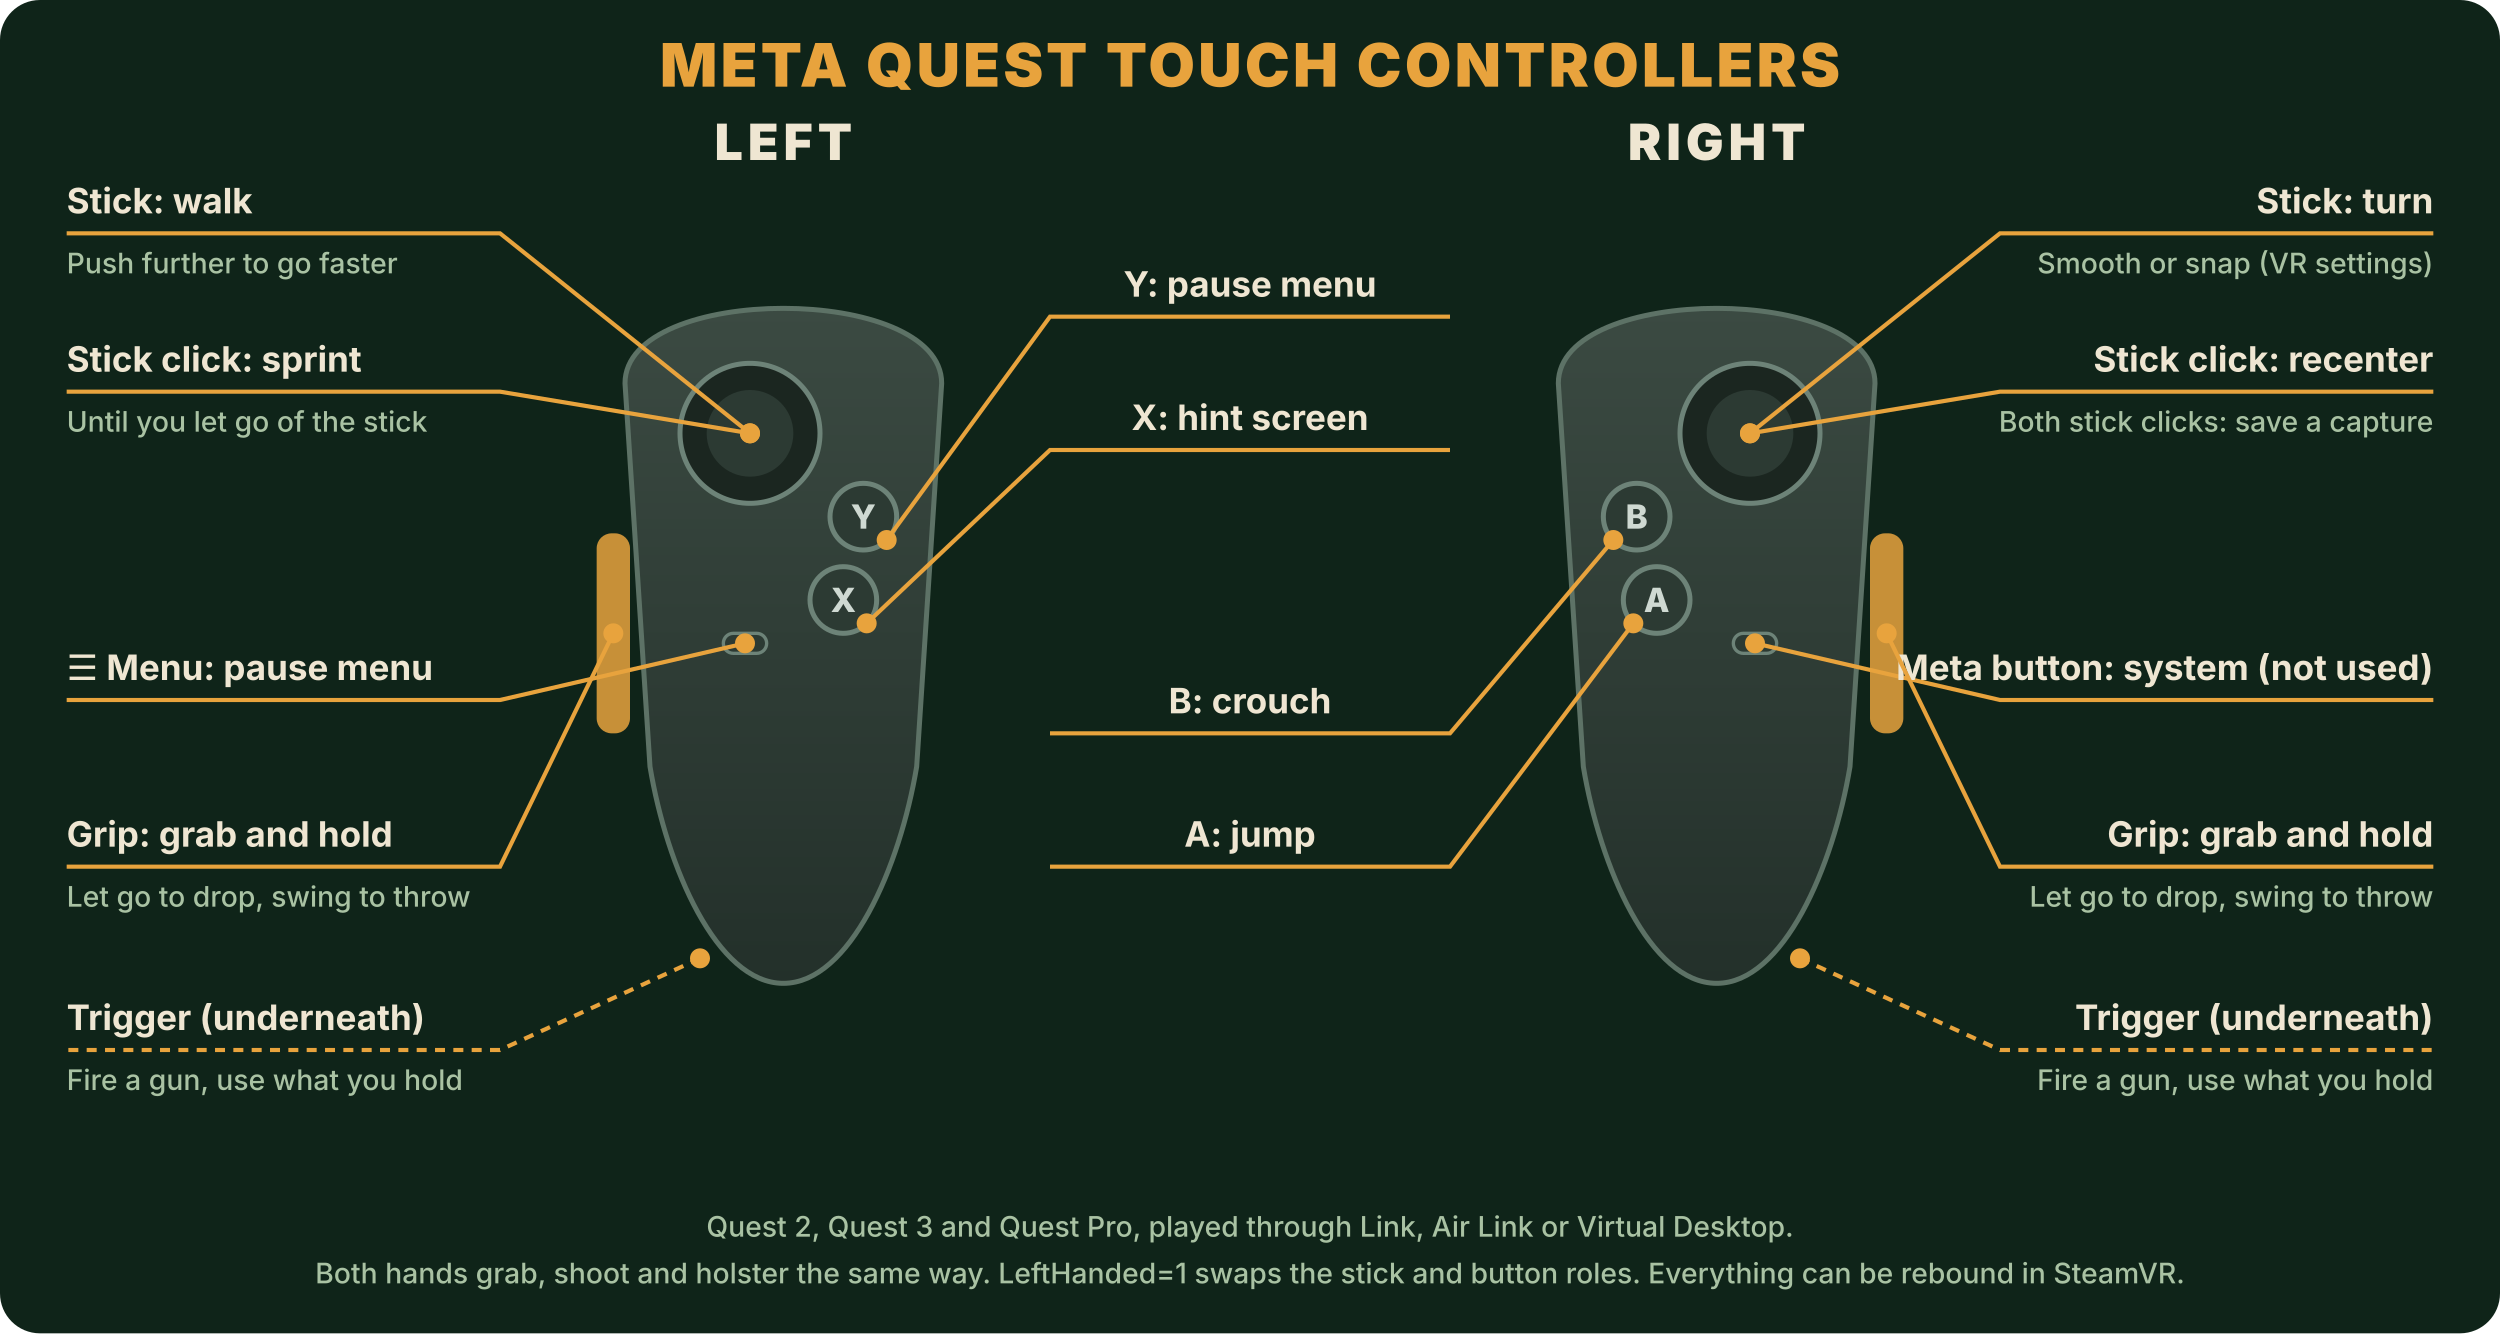
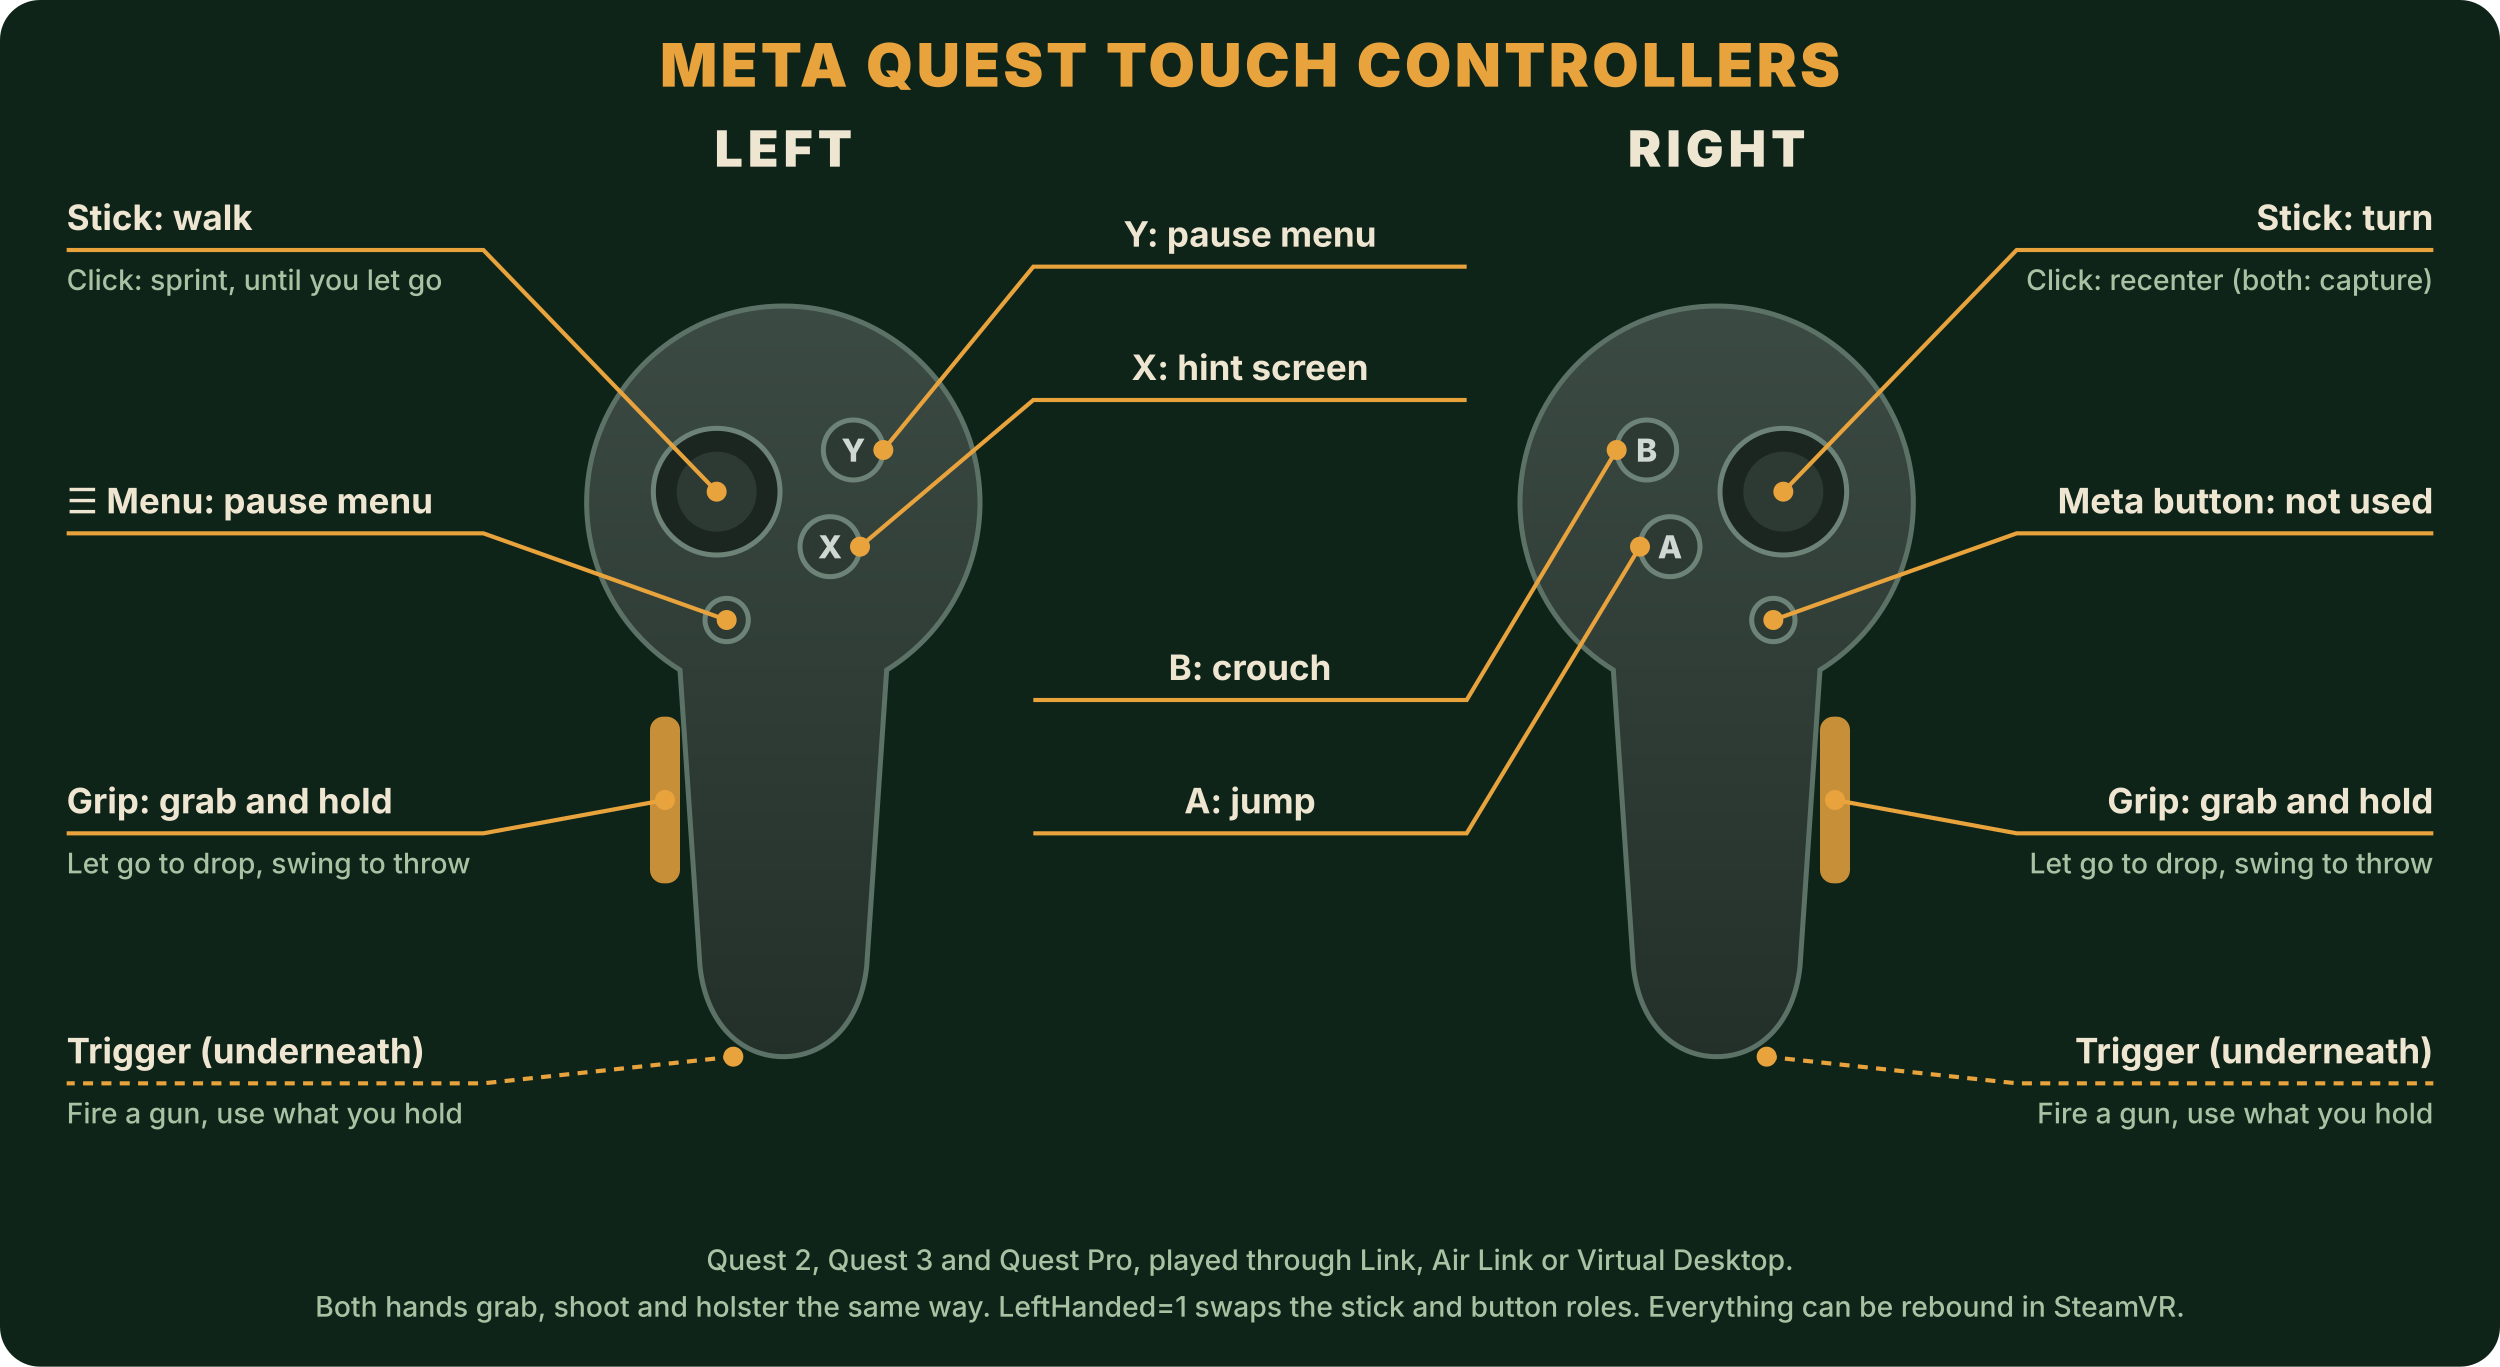
- <svg xmlns="http://www.w3.org/2000/svg" width="1500" height="800" viewBox="0 0 1500 800" font-family="Inter, 'DejaVu Sans', sans-serif">
+ <svg xmlns="http://www.w3.org/2000/svg" width="1500" height="820" viewBox="0 0 1500 820" font-family="Inter, 'DejaVu Sans', sans-serif">
  <defs>
    <linearGradient id="body" x1="0" y1="0" x2="0" y2="1">
      <stop offset="0" stop-color="#3b4a42" />
      <stop offset="1" stop-color="#23302a" />
    </linearGradient>
    <style>.lbl{font-size:21px;font-weight:700;fill:#efe6d2}.sub{font-size:17px;font-weight:500;fill:#a9c2a3}.ln{stroke:#e8a33d;stroke-width:2.5;fill:none}.dot{fill:#e8a33d}.ttl{font-size:30px;font-weight:900;fill:#efe6d2;letter-spacing:3px}.hd{font-size:36px;font-weight:900;fill:#e8a33d;letter-spacing:2px}</style>
  </defs>
-   <rect width="1500" height="800" rx="24" fill="#0f2419" />
+   <rect width="1500" height="820" rx="24" fill="#0f2419" />
  <text x="750" y="52" text-anchor="middle" class="hd">META QUEST TOUCH CONTROLLERS</text>
-   <text x="470" y="96" text-anchor="middle" class="ttl">LEFT</text>
-   <text x="1030" y="96" text-anchor="middle" class="ttl">RIGHT</text>
-   <g transform="translate(470 400)">
-     <path d="M-95 -170 C -95 -230 95 -230 95 -170 L 80 60 C 70 120 40 190 0 190 C -40 190 -70 120 -80 60 Z" fill="url(#body)" stroke="#5d7266" stroke-width="3" />
-     <rect x="-112" y="-80" width="20" height="120" rx="9" fill="#e8a33d" opacity="0.85" />
-     <circle cx="-20" cy="-140" r="42" fill="#1b2620" stroke="#6d8378" stroke-width="3" />
-     <circle cx="-20" cy="-140" r="26" fill="#2c3a33" />
-     <circle cx="48" cy="-90" r="20" fill="#2c3a33" stroke="#6d8378" stroke-width="3" />
-     <text x="48" y="-82.8" text-anchor="middle" font-size="20" font-weight="800" fill="#cfd9d2" transform="scale(1 1)">Y</text>
-     <circle cx="36" cy="-40" r="20" fill="#2c3a33" stroke="#6d8378" stroke-width="3" />
-     <text x="36" y="-32.8" text-anchor="middle" font-size="20" font-weight="800" fill="#cfd9d2" transform="scale(1 1)">X</text>
-     <rect x="-36.0" y="-20.0" width="26" height="12" rx="6" fill="#2c3a33" stroke="#6d8378" stroke-width="2" />
+   <text x="470" y="100" text-anchor="middle" class="ttl">LEFT</text>
+   <text x="1030" y="100" text-anchor="middle" class="ttl">RIGHT</text>
+   <g transform="translate(470 420)">
+     <path d="M-62 -18 A 118 118 0 1 1 62 -18 L 50 160 C 46 196 24 214 0 214 C -24 214 -46 196 -50 160 Z" fill="url(#body)" stroke="#5d7266" stroke-width="3" />
+     <rect x="-80" y="10" width="18" height="100" rx="8" fill="#e8a33d" opacity="0.85" />
+     <circle cx="-40" cy="-125" r="38" fill="#1b2620" stroke="#6d8378" stroke-width="3" />
+     <circle cx="-40" cy="-125" r="24" fill="#2c3a33" />
+     <circle cx="42" cy="-150" r="18" fill="#2c3a33" stroke="#6d8378" stroke-width="3" />
+     <text x="42" y="-143" text-anchor="middle" font-size="19" font-weight="800" fill="#cfd9d2">Y</text>
+     <circle cx="28" cy="-92" r="18" fill="#2c3a33" stroke="#6d8378" stroke-width="3" />
+     <text x="28" y="-85" text-anchor="middle" font-size="19" font-weight="800" fill="#cfd9d2">X</text>
+     <circle cx="-34" cy="-48" r="13" fill="#2c3a33" stroke="#6d8378" stroke-width="3" />
  </g>
-   <g transform="translate(1030 400)">
+   <g transform="translate(1030 420)">
    <g transform="scale(-1 1)">
-       <path d="M-95 -170 C -95 -230 95 -230 95 -170 L 80 60 C 70 120 40 190 0 190 C -40 190 -70 120 -80 60 Z" fill="url(#body)" stroke="#5d7266" stroke-width="3" />
-       <rect x="-112" y="-80" width="20" height="120" rx="9" fill="#e8a33d" opacity="0.85" />
-       <circle cx="-20" cy="-140" r="42" fill="#1b2620" stroke="#6d8378" stroke-width="3" />
-       <circle cx="-20" cy="-140" r="26" fill="#2c3a33" />
+       <path d="M-62 -18 A 118 118 0 1 1 62 -18 L 50 160 C 46 196 24 214 0 214 C -24 214 -46 196 -50 160 Z" fill="url(#body)" stroke="#5d7266" stroke-width="3" />
+       <rect x="-80" y="10" width="18" height="100" rx="8" fill="#e8a33d" opacity="0.85" />
    </g>
-     <circle cx="-48" cy="-90" r="20" fill="#2c3a33" stroke="#6d8378" stroke-width="3" />
-     <text x="-48" y="-82.8" text-anchor="middle" font-size="20" font-weight="800" fill="#cfd9d2" transform="scale(1 1)">B</text>
-     <circle cx="-36" cy="-40" r="20" fill="#2c3a33" stroke="#6d8378" stroke-width="3" />
-     <text x="-36" y="-32.8" text-anchor="middle" font-size="20" font-weight="800" fill="#cfd9d2" transform="scale(1 1)">A</text>
-     <rect x="10.0" y="-20.0" width="26" height="12" rx="6" fill="#2c3a33" stroke="#6d8378" stroke-width="2" />
+     <circle cx="40" cy="-125" r="38" fill="#1b2620" stroke="#6d8378" stroke-width="3" />
+     <circle cx="40" cy="-125" r="24" fill="#2c3a33" />
+     <circle cx="-42" cy="-150" r="18" fill="#2c3a33" stroke="#6d8378" stroke-width="3" />
+     <text x="-42" y="-143" text-anchor="middle" font-size="19" font-weight="800" fill="#cfd9d2">B</text>
+     <circle cx="-28" cy="-92" r="18" fill="#2c3a33" stroke="#6d8378" stroke-width="3" />
+     <text x="-28" y="-85" text-anchor="middle" font-size="19" font-weight="800" fill="#cfd9d2">A</text>
+     <circle cx="34" cy="-48" r="13" fill="#2c3a33" stroke="#6d8378" stroke-width="3" />
  </g>
-   <circle class="dot" cx="450" cy="260" r="6" />
-   <path class="ln" d="M450 260 L 300 140 L 40 140" />
-   <text x="40" y="128" text-anchor="start" class="lbl">Stick: walk</text>
-   <text x="40" y="164" text-anchor="start" class="sub">Push further to go faster</text>
-   <circle class="dot" cx="450" cy="260" r="6" />
-   <path class="ln" d="M450 260 L 300 235 L 40 235" />
-   <text x="40" y="223" text-anchor="start" class="lbl">Stick click: sprint</text>
-   <text x="40" y="259" text-anchor="start" class="sub">Until you let go of the stick</text>
-   <circle class="dot" cx="532" cy="324" r="6" />
-   <path class="ln" d="M532 324 L 630 190 L 870 190" />
-   <text x="750" y="178" text-anchor="middle" class="lbl">Y: pause menu</text>
-   <circle class="dot" cx="520" cy="374" r="6" />
-   <path class="ln" d="M520 374 L 630 270 L 870 270" />
-   <text x="750" y="258" text-anchor="middle" class="lbl">X: hint screen</text>
-   <circle class="dot" cx="447" cy="386" r="6" />
-   <path class="ln" d="M447 386 L 300 420 L 40 420" />
-   <text x="40" y="408" text-anchor="start" class="lbl">☰ Menu: pause menu</text>
-   <circle class="dot" cx="368" cy="380" r="6" />
-   <path class="ln" d="M368 380 L 300 520 L 40 520" />
-   <text x="40" y="508" text-anchor="start" class="lbl">Grip: grab and hold</text>
-   <text x="40" y="544" text-anchor="start" class="sub">Let go to drop, swing to throw</text>
-   <circle class="dot" cx="420" cy="575" r="6" />
-   <path class="ln" stroke-dasharray="6 5" d="M420 575 L 300 630 L 40 630" />
-   <text x="40" y="618" text-anchor="start" class="lbl">Trigger (underneath)</text>
-   <text x="40" y="654" text-anchor="start" class="sub">Fire a gun, use what you hold</text>
-   <circle class="dot" cx="1050" cy="260" r="6" />
-   <path class="ln" d="M1050 260 L 1200 140 L 1460 140" />
-   <text x="1460" y="128" text-anchor="end" class="lbl">Stick: turn</text>
-   <text x="1460" y="164" text-anchor="end" class="sub">Smooth or snap (VR settings)</text>
-   <circle class="dot" cx="1050" cy="260" r="6" />
-   <path class="ln" d="M1050 260 L 1200 235 L 1460 235" />
-   <text x="1460" y="223" text-anchor="end" class="lbl">Stick click: recenter</text>
-   <text x="1460" y="259" text-anchor="end" class="sub">Both stick clicks: save a capture</text>
-   <circle class="dot" cx="968" cy="324" r="6" />
-   <path class="ln" d="M968 324 L 870 440 L 630 440" />
-   <text x="750" y="428" text-anchor="middle" class="lbl">B: crouch</text>
-   <circle class="dot" cx="980" cy="374" r="6" />
-   <path class="ln" d="M980 374 L 870 520 L 630 520" />
-   <text x="750" y="508" text-anchor="middle" class="lbl">A: jump</text>
-   <circle class="dot" cx="1053" cy="386" r="6" />
-   <path class="ln" d="M1053 386 L 1200 420 L 1460 420" />
-   <text x="1460" y="408" text-anchor="end" class="lbl">Meta button: system (not used)</text>
-   <circle class="dot" cx="1132" cy="380" r="6" />
-   <path class="ln" d="M1132 380 L 1200 520 L 1460 520" />
-   <text x="1460" y="508" text-anchor="end" class="lbl">Grip: grab and hold</text>
-   <text x="1460" y="544" text-anchor="end" class="sub">Let go to drop, swing to throw</text>
-   <circle class="dot" cx="1080" cy="575" r="6" />
-   <path class="ln" stroke-dasharray="6 5" d="M1080 575 L 1200 630 L 1460 630" />
-   <text x="1460" y="618" text-anchor="end" class="lbl">Trigger (underneath)</text>
-   <text x="1460" y="654" text-anchor="end" class="sub">Fire a gun, use what you hold</text>
-   <text x="750" y="742" text-anchor="middle" class="sub">Quest 2, Quest 3 and Quest Pro, played through Link, Air Link or Virtual Desktop.</text>
-   <text x="750" y="770" text-anchor="middle" class="sub">Both hands grab, shoot and holster the same way.  LeftHanded=1 swaps the stick and button roles.  Everything can be rebound in SteamVR.</text>
+   <path class="ln" d="M430 295 L 290 150 L 40 150" />
+   <circle class="dot" cx="430" cy="295" r="6" />
+   <text x="40" y="138" text-anchor="start" class="lbl">Stick: walk</text>
+   <text x="40" y="174" text-anchor="start" class="sub">Click: sprint, until you let go</text>
+   <path class="ln" d="M436 372 L 290 320 L 40 320" />
+   <circle class="dot" cx="436" cy="372" r="6" />
+   <text x="40" y="308" text-anchor="start" class="lbl">☰ Menu: pause menu</text>
+   <path class="ln" d="M399 480 L 290 500 L 40 500" />
+   <circle class="dot" cx="399" cy="480" r="6" />
+   <text x="40" y="488" text-anchor="start" class="lbl">Grip: grab and hold</text>
+   <text x="40" y="524" text-anchor="start" class="sub">Let go to drop, swing to throw</text>
+   <path class="ln" stroke-dasharray="6 5" d="M440 634 L 290 650 L 40 650" />
+   <circle class="dot" cx="440" cy="634" r="6" />
+   <text x="40" y="638" text-anchor="start" class="lbl">Trigger (underneath)</text>
+   <text x="40" y="674" text-anchor="start" class="sub">Fire a gun, use what you hold</text>
+   <path class="ln" d="M530 270 L 620 160 L 880 160" />
+   <circle class="dot" cx="530" cy="270" r="6" />
+   <text x="750" y="148" text-anchor="middle" class="lbl">Y: pause menu</text>
+   <path class="ln" d="M516 328 L 620 240 L 880 240" />
+   <circle class="dot" cx="516" cy="328" r="6" />
+   <text x="750" y="228" text-anchor="middle" class="lbl">X: hint screen</text>
+   <path class="ln" d="M1070 295 L 1210 150 L 1460 150" />
+   <circle class="dot" cx="1070" cy="295" r="6" />
+   <text x="1460" y="138" text-anchor="end" class="lbl">Stick: turn</text>
+   <text x="1460" y="174" text-anchor="end" class="sub">Click: recenter (both: capture)</text>
+   <path class="ln" d="M1064 372 L 1210 320 L 1460 320" />
+   <circle class="dot" cx="1064" cy="372" r="6" />
+   <text x="1460" y="308" text-anchor="end" class="lbl">Meta button: not used</text>
+   <path class="ln" d="M1101 480 L 1210 500 L 1460 500" />
+   <circle class="dot" cx="1101" cy="480" r="6" />
+   <text x="1460" y="488" text-anchor="end" class="lbl">Grip: grab and hold</text>
+   <text x="1460" y="524" text-anchor="end" class="sub">Let go to drop, swing to throw</text>
+   <path class="ln" stroke-dasharray="6 5" d="M1060 634 L 1210 650 L 1460 650" />
+   <circle class="dot" cx="1060" cy="634" r="6" />
+   <text x="1460" y="638" text-anchor="end" class="lbl">Trigger (underneath)</text>
+   <text x="1460" y="674" text-anchor="end" class="sub">Fire a gun, use what you hold</text>
+   <path class="ln" d="M970 270 L 880 420 L 620 420" />
+   <circle class="dot" cx="970" cy="270" r="6" />
+   <text x="750" y="408" text-anchor="middle" class="lbl">B: crouch</text>
+   <path class="ln" d="M984 328 L 880 500 L 620 500" />
+   <circle class="dot" cx="984" cy="328" r="6" />
+   <text x="750" y="488" text-anchor="middle" class="lbl">A: jump</text>
+   <text x="750" y="762" text-anchor="middle" class="sub">Quest 2, Quest 3 and Quest Pro, played through Link, Air Link or Virtual Desktop.</text>
+   <text x="750" y="790" text-anchor="middle" class="sub">Both hands grab, shoot and holster the same way.  LeftHanded=1 swaps the stick and button roles.  Everything can be rebound in SteamVR.</text>
</svg>
